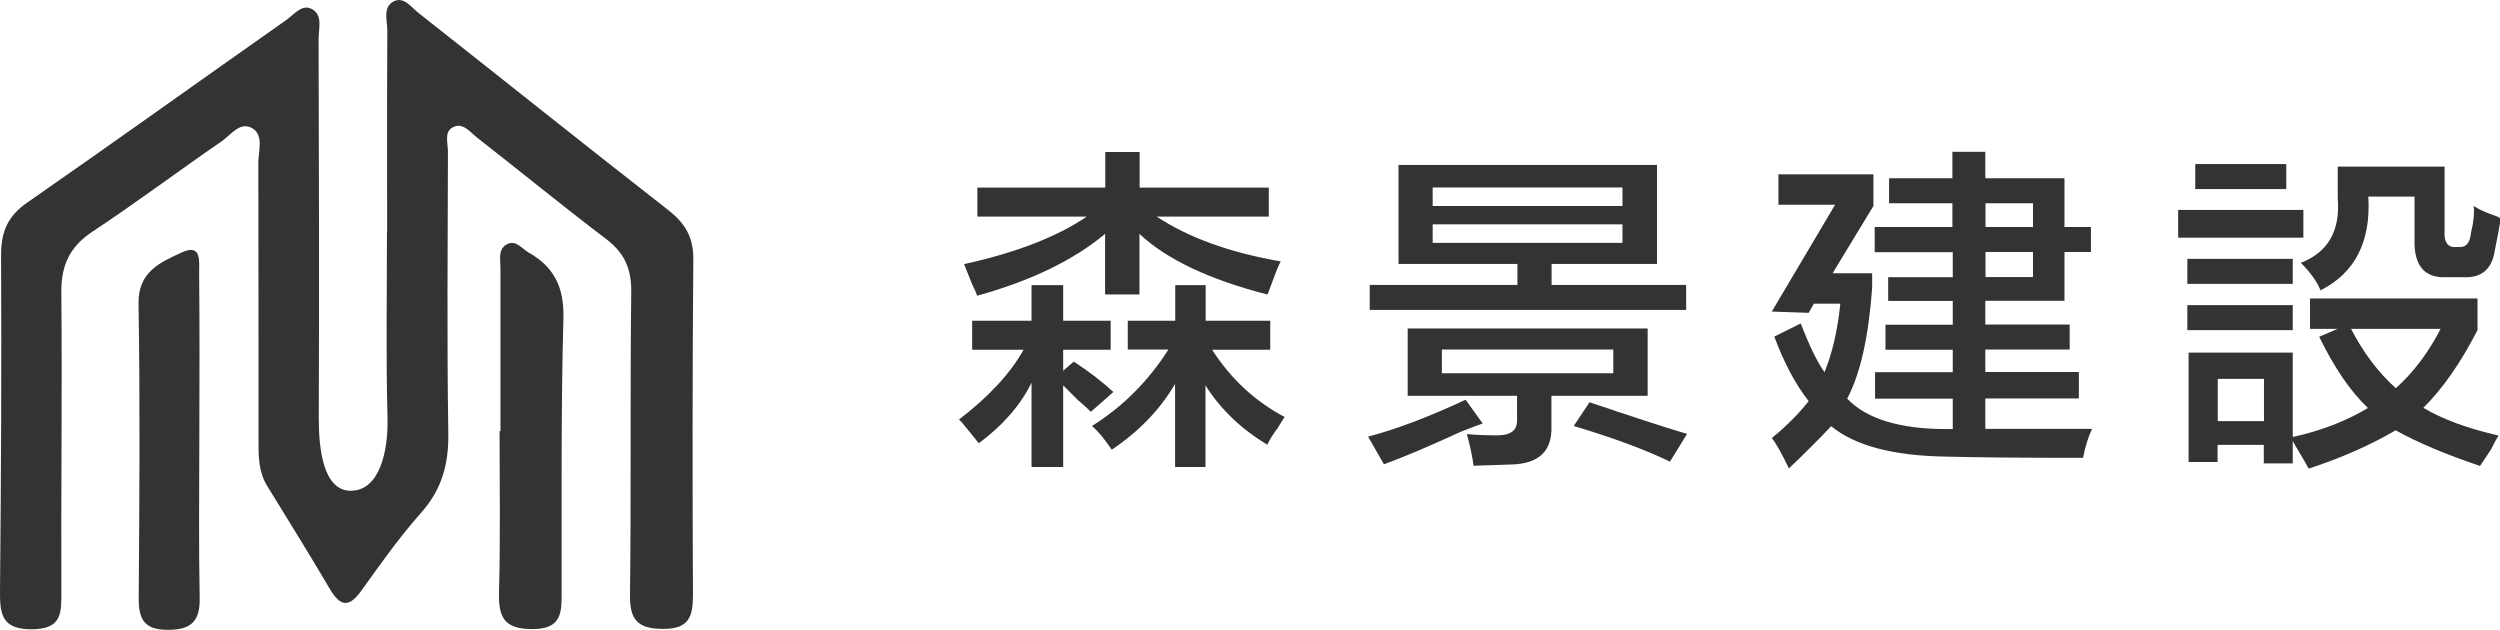
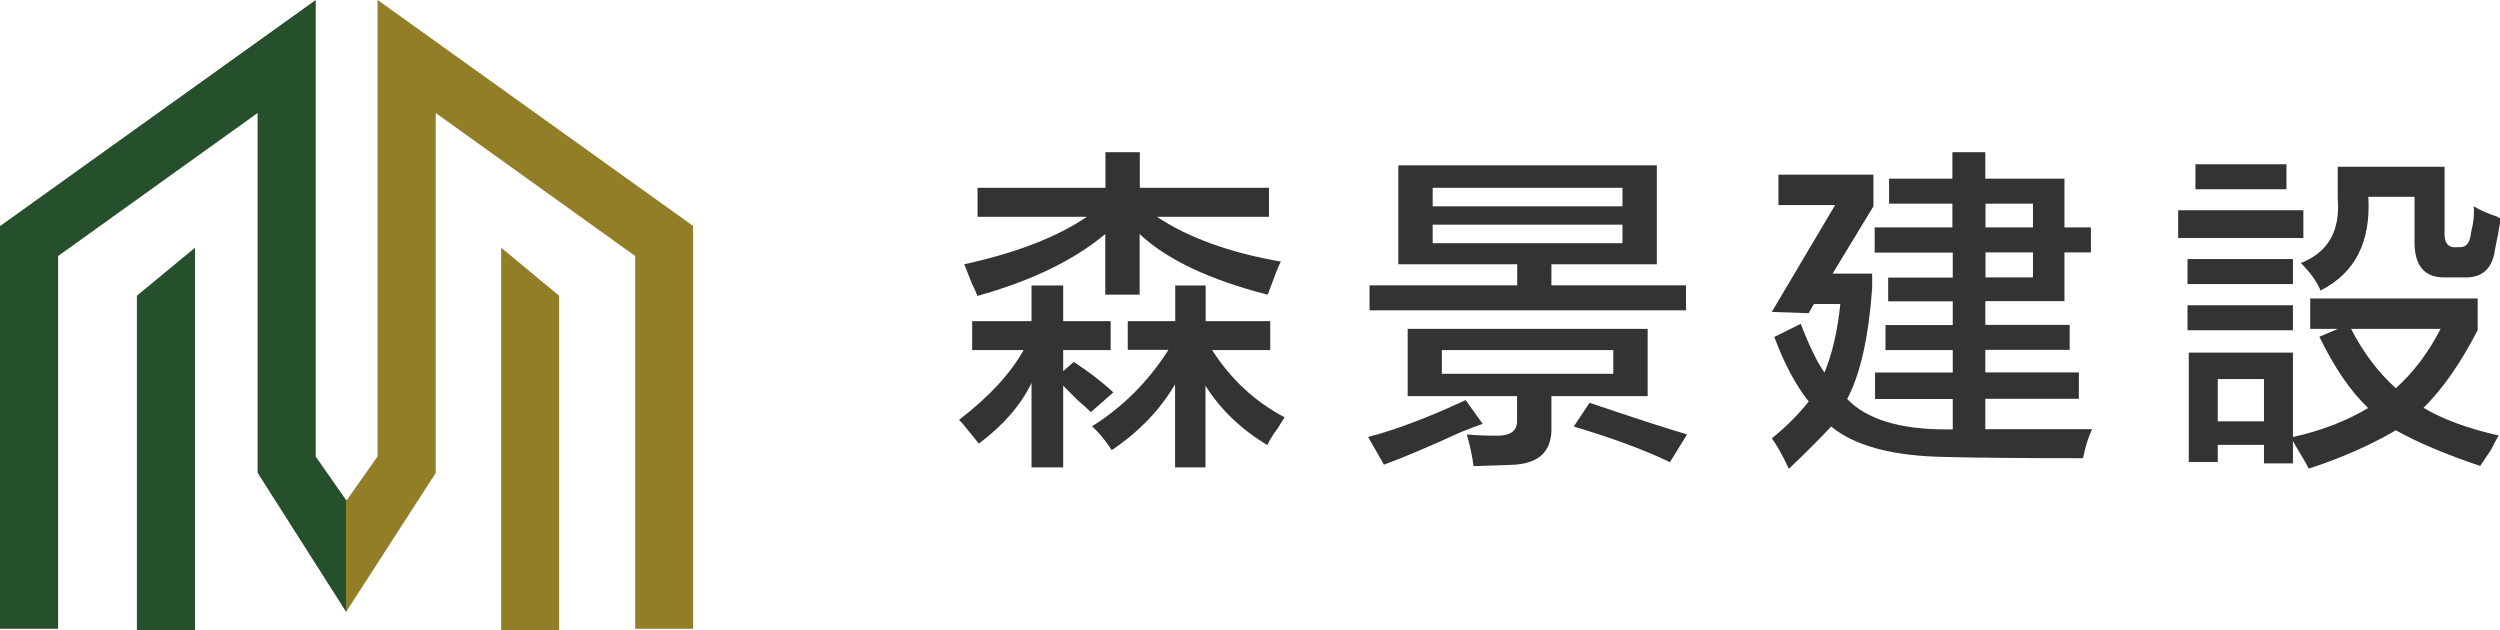
- <svg xmlns="http://www.w3.org/2000/svg" id="_圖層_2" data-name="圖層 2" viewBox="0 0 138.97 35.01">
+ <svg xmlns="http://www.w3.org/2000/svg" id="_圖層_2" data-name="圖層_2" viewBox="0 0 138.97 35.02">
+   <defs>
+     <style>
+       .cls-1 {
+         fill: #231815;
+       }
+ 
+       .cls-2 {
+         mask: url(#mask-1);
+       }
+ 
+       .cls-3 {
+         mask: url(#mask);
+       }
+ 
+       .cls-4 {
+         filter: url(#luminosity-noclip-2);
+       }
+ 
+       .cls-5 {
+         fill: #333;
+       }
+ 
+       .cls-6 {
+         fill: #1a4a2c;
+       }
+ 
+       .cls-7 {
+         filter: url(#luminosity-noclip);
+       }
+ 
+       .cls-8 {
+         fill: #937e28;
+       }
+     </style>
+     <filter id="luminosity-noclip" x="0" y="-.85" width="40.71" height="37.64" color-interpolation-filters="sRGB" filterUnits="userSpaceOnUse">
+       <feFlood flood-color="#fff" result="bg" />
+       <feBlend in="SourceGraphic" in2="bg" />
+     </filter>
+     <mask id="mask" x="0" y="-.85" width="40.71" height="37.64" maskUnits="userSpaceOnUse">
+       <g class="cls-7">
+         <rect class="cls-1" x="19.29" y="-.85" width="21.43" height="37.64" />
+       </g>
+     </mask>
+     <filter id="luminosity-noclip-2" x="-2.2" y="-.85" width="40.74" height="37.64" color-interpolation-filters="sRGB" filterUnits="userSpaceOnUse">
+       <feFlood flood-color="#fff" result="bg" />
+       <feBlend in="SourceGraphic" in2="bg" />
+     </filter>
+     <mask id="mask-1" x="-2.2" y="-.85" width="40.74" height="37.64" maskUnits="userSpaceOnUse">
+       <g class="cls-4">
+         <rect class="cls-1" x="-2.2" y="-.85" width="21.43" height="37.64" />
+       </g>
+     </mask>
+   </defs>
  <g id="pic">
    <g>
      <g>
-         <path d="M21.52,12.86c0-3.72-.01-7.44,.01-11.16,0-.57-.28-1.33,.39-1.64,.56-.25,.96,.37,1.37,.68,4.62,3.64,9.22,7.32,13.86,10.94,.93,.73,1.4,1.5,1.39,2.72-.05,6.22-.05,12.45-.02,18.67,0,1.2-.21,1.89-1.65,1.89-1.43,0-1.87-.51-1.85-1.9,.07-5.61,0-11.23,.07-16.84,.01-1.28-.37-2.15-1.39-2.93-2.43-1.84-4.78-3.77-7.18-5.64-.4-.31-.81-.9-1.39-.55-.44,.27-.23,.87-.23,1.32-.01,5.21-.06,10.42,.02,15.63,.03,1.72-.34,3.13-1.5,4.44-1.21,1.36-2.27,2.86-3.33,4.34-.7,.98-1.18,.88-1.76-.1-1.13-1.92-2.31-3.82-3.48-5.72-.49-.8-.48-1.67-.48-2.55,0-5.14,0-10.28-.01-15.42,0-.65,.31-1.51-.32-1.9-.69-.43-1.21,.37-1.74,.73-2.4,1.65-4.73,3.4-7.15,5-1.27,.84-1.75,1.86-1.74,3.37,.05,5.55-.02,11.09,0,16.64,0,1.16,.06,2.08-1.61,2.1C.08,35-.01,34.13,0,32.82c.06-6.22,.09-12.45,.06-18.67,0-1.28,.38-2.14,1.44-2.88C6.34,7.91,11.12,4.48,15.93,1.1c.42-.3,.86-.89,1.4-.6,.63,.33,.38,1.09,.38,1.66,.02,7.04,.04,14.07,.01,21.11,0,1.69,.25,4.01,1.78,4.01,1.61,0,2.09-2.22,2.04-4.06-.09-3.45-.03-6.9-.03-10.35Z" fill="#333" />
-         <path d="M27.82,23.99c0-3.04,0-6.07,0-9.11,0-.45-.15-1.01,.34-1.29,.52-.29,.84,.23,1.23,.45,1.42,.81,1.97,1.93,1.93,3.64-.14,5.06-.09,10.12-.1,15.18,0,1.15,.04,2.11-1.62,2.11-1.61,0-1.9-.68-1.86-2.09,.08-2.97,.03-5.94,.03-8.91h.05Z" fill="#333" />
-         <path d="M11.08,24.3c0,2.97-.04,5.95,.02,8.92,.03,1.31-.47,1.8-1.78,1.79-1.26,0-1.61-.54-1.61-1.72,.04-5.47,.08-10.94-.01-16.41-.03-1.79,1.24-2.31,2.41-2.85,1.14-.53,.95,.58,.96,1.16,.03,3.04,.02,6.08,.01,9.12Z" fill="#333" />
+         <path class="cls-5" d="M54.04,19.46v-1.61h3.3v-1.98h1.76v1.98h2.64v1.61h-2.64v1.17l.59-.51c.83.54,1.56,1.1,2.2,1.69l-1.25,1.1c-.15-.15-.39-.37-.73-.66-.34-.34-.61-.61-.81-.81v4.54h-1.76v-4.69c-.59,1.22-1.56,2.35-2.93,3.37-.2-.25-.51-.64-.95-1.17-.05-.05-.1-.1-.15-.15,1.66-1.27,2.86-2.57,3.59-3.88h-2.86ZM54.34,12.05v-1.61h7.11v-1.98h1.91v1.98h7.18v1.61h-6.23c1.76,1.17,4.06,2,6.89,2.49-.15.29-.34.78-.59,1.47-.05.15-.1.27-.15.37-3.23-.83-5.6-1.95-7.11-3.37v3.37h-1.91v-3.37c-1.76,1.47-4.13,2.61-7.11,3.44-.05-.15-.15-.37-.29-.66-.2-.49-.34-.85-.44-1.1,2.88-.63,5.16-1.51,6.82-2.64h-6.08ZM62.69,19.46v-1.61h2.64v-1.98h1.69v1.98h3.59v1.61h-3.23c1.03,1.61,2.37,2.86,4.03,3.74-.1.15-.22.34-.37.59-.29.39-.49.71-.59.95-1.47-.88-2.61-1.98-3.44-3.3v4.54h-1.69v-4.62c-.83,1.42-2,2.64-3.52,3.66-.39-.59-.76-1.03-1.1-1.32,1.71-1.07,3.13-2.49,4.25-4.25h-2.27Z" />
+         <path class="cls-5" d="M76.93,25.83l-.88-1.54c1.51-.39,3.32-1.07,5.42-2.05l.95,1.32c-.29.1-.68.25-1.17.44-1.81.83-3.25,1.44-4.32,1.83ZM77.73,14.69v-5.5h14.37v5.5h-5.86v1.17h7.48v1.39h-17.59v-1.39h8.21v-1.17h-6.6ZM78.25,22.02v-3.74h13.34v3.74h-5.35v1.69c.05,1.37-.68,2.08-2.2,2.13l-2.13.07c-.05-.44-.17-1.03-.37-1.76.54.05,1.1.07,1.69.07.73,0,1.1-.27,1.1-.81v-1.39h-6.08ZM79.64,10.44v1.03h10.55v-1.03h-10.55ZM79.64,12.49v1.03h10.55v-1.03h-10.55ZM80.15,19.46v1.32h9.53v-1.32h-9.53ZM92.83,25.69c-1.42-.68-3.2-1.34-5.35-1.98l.88-1.32c2.3.78,4.11,1.37,5.42,1.76l-.95,1.54Z" />
+         <path class="cls-5" d="M104.21,14.03v-1.39h4.32v-1.32h-3.52v-1.39h3.52v-1.47h1.83v1.47h4.4v2.71h1.47v1.39h-1.47v2.71h-4.4v1.32h4.69v1.39h-4.69v1.25h5.2v1.47h-5.2v1.69h5.94c-.2.39-.37.93-.51,1.61-3.23,0-5.79-.02-7.7-.07-2.88-.05-4.98-.61-6.3-1.69-.64.68-1.42,1.47-2.35,2.35-.39-.83-.71-1.39-.95-1.69.78-.63,1.47-1.32,2.05-2.05-.73-.93-1.37-2.13-1.91-3.59l1.47-.73c.49,1.27.93,2.17,1.32,2.71.44-1.07.73-2.35.88-3.81h-1.47l-.29.51-2.05-.07,3.52-5.94h-3.15v-1.69h5.28v1.76l-2.27,3.74h2.2v.81c-.2,2.74-.66,4.79-1.39,6.16,1.07,1.12,2.91,1.69,5.5,1.69h.37v-1.69h-4.32v-1.47h4.32v-1.25h-3.74v-1.39h3.74v-1.32h-3.59v-1.32h3.59v-1.39h-4.32ZM113.01,11.32h-2.64v1.32h2.64v-1.32ZM110.37,14.03v1.39h2.64v-1.39h-2.64Z" />
+         <path class="cls-5" d="M121.08,13.23v-1.54h6.96v1.54h-6.96ZM121.6,15.79v-1.39h5.86v1.39h-5.86ZM121.6,18.36v-1.39h5.86v1.39h-5.86ZM128.34,26.05c-.1-.2-.29-.54-.59-1.03-.15-.25-.25-.42-.29-.51v1.25h-1.61v-1.03h-2.57v.95h-1.61v-6.08h5.79v4.69c1.56-.34,2.96-.88,4.18-1.61-.98-.93-1.88-2.25-2.71-3.96l1.03-.44h-1.54v-1.69h9.31v1.76c-.93,1.81-1.93,3.25-3.01,4.32,1.07.64,2.47,1.15,4.18,1.54-.1.15-.24.41-.44.81-.29.44-.49.73-.59.88-1.91-.64-3.47-1.3-4.69-1.98-1.42.83-3.03,1.54-4.84,2.13ZM122.04,10.52v-1.39h5.06v1.39h-5.06ZM123.28,21.07v2.35h2.57v-2.35h-2.57ZM129,16.16c-.2-.49-.56-1-1.1-1.54,1.51-.59,2.2-1.78,2.05-3.59v-1.76h5.94v3.52c-.05.68.17,1,.66.95h.22c.34,0,.54-.27.59-.81.15-.59.19-1.07.15-1.47.29.2.73.39,1.32.59.05.05.1.07.15.07v.22c-.05.34-.15.86-.29,1.54-.15,1.08-.73,1.59-1.76,1.54h-.95c-1.22.05-1.81-.66-1.76-2.13v-2.35h-2.57c.15,2.49-.73,4.23-2.64,5.2ZM135.67,18.28h-4.98c.68,1.32,1.51,2.42,2.49,3.3.98-.88,1.81-1.98,2.49-3.3Z" />
      </g>
      <g>
-         <path d="M54.04,19.44v-1.61h3.3v-1.98h1.76v1.98h2.64v1.61h-2.64v1.17l.59-.51c.83,.54,1.56,1.1,2.2,1.69l-1.25,1.1c-.15-.15-.39-.37-.73-.66-.34-.34-.61-.61-.81-.81v4.54h-1.76v-4.69c-.59,1.22-1.56,2.35-2.93,3.37-.2-.25-.51-.64-.95-1.17-.05-.05-.1-.1-.15-.15,1.66-1.27,2.86-2.57,3.59-3.88h-2.86Zm.29-7.4v-1.61h7.11v-1.98h1.91v1.98h7.18v1.61h-6.23c1.76,1.17,4.06,2,6.89,2.49-.15,.29-.34,.78-.59,1.47-.05,.15-.1,.27-.15,.37-3.23-.83-5.6-1.95-7.11-3.37v3.37h-1.91v-3.37c-1.76,1.47-4.13,2.61-7.11,3.44-.05-.15-.15-.37-.29-.66-.2-.49-.34-.85-.44-1.1,2.88-.63,5.16-1.51,6.82-2.64h-6.08Zm8.36,7.4v-1.61h2.64v-1.98h1.69v1.98h3.59v1.61h-3.23c1.03,1.61,2.37,2.86,4.03,3.74-.1,.15-.22,.34-.37,.59-.29,.39-.49,.71-.59,.95-1.47-.88-2.61-1.98-3.44-3.3v4.54h-1.69v-4.62c-.83,1.42-2,2.64-3.52,3.66-.39-.59-.76-1.03-1.1-1.32,1.71-1.07,3.13-2.49,4.25-4.25h-2.27Z" fill="#333" />
-         <path d="M76.93,25.81l-.88-1.54c1.51-.39,3.32-1.07,5.42-2.05l.95,1.32c-.29,.1-.68,.25-1.17,.44-1.81,.83-3.25,1.44-4.32,1.83Zm.81-11.14v-5.5h14.37v5.5h-5.86v1.17h7.48v1.39h-17.59v-1.39h8.21v-1.17h-6.6Zm.51,7.33v-3.74h13.34v3.74h-5.35v1.69c.05,1.37-.68,2.08-2.2,2.13l-2.13,.07c-.05-.44-.17-1.03-.37-1.76,.54,.05,1.1,.07,1.69,.07,.73,0,1.1-.27,1.1-.81v-1.39h-6.08Zm1.39-11.58v1.03h10.55v-1.03h-10.55Zm0,2.05v1.03h10.55v-1.03h-10.55Zm.51,6.96v1.32h9.53v-1.32h-9.53Zm12.68,6.23c-1.42-.68-3.2-1.34-5.35-1.98l.88-1.32c2.3,.78,4.11,1.37,5.42,1.76l-.95,1.54Z" fill="#333" />
-         <path d="M104.21,14.01v-1.39h4.32v-1.32h-3.52v-1.39h3.52v-1.47h1.83v1.47h4.4v2.71h1.47v1.39h-1.47v2.71h-4.4v1.32h4.69v1.39h-4.69v1.25h5.2v1.47h-5.2v1.69h5.94c-.2,.39-.37,.93-.51,1.61-3.23,0-5.79-.02-7.7-.07-2.88-.05-4.98-.61-6.3-1.69-.64,.68-1.42,1.47-2.35,2.35-.39-.83-.71-1.39-.95-1.69,.78-.63,1.47-1.32,2.05-2.05-.73-.93-1.37-2.13-1.91-3.59l1.47-.73c.49,1.27,.93,2.17,1.32,2.71,.44-1.07,.73-2.35,.88-3.81h-1.47l-.29,.51-2.05-.07,3.52-5.94h-3.15v-1.69h5.28v1.76l-2.27,3.74h2.2v.81c-.2,2.74-.66,4.79-1.39,6.16,1.07,1.12,2.91,1.69,5.5,1.69h.37v-1.69h-4.32v-1.47h4.32v-1.25h-3.74v-1.39h3.74v-1.32h-3.59v-1.32h3.59v-1.39h-4.32Zm8.8-2.71h-2.64v1.32h2.64v-1.32Zm-2.64,2.71v1.39h2.64v-1.39h-2.64Z" fill="#333" />
-         <path d="M121.08,13.21v-1.54h6.96v1.54h-6.96Zm.51,2.57v-1.39h5.86v1.39h-5.86Zm0,2.57v-1.39h5.86v1.39h-5.86Zm6.74,7.7c-.1-.2-.29-.54-.59-1.03-.15-.25-.25-.42-.29-.51v1.25h-1.61v-1.03h-2.57v.95h-1.61v-6.08h5.79v4.69c1.56-.34,2.96-.88,4.18-1.61-.98-.93-1.88-2.25-2.71-3.96l1.03-.44h-1.54v-1.69h9.31v1.76c-.93,1.81-1.93,3.25-3.01,4.32,1.07,.64,2.47,1.15,4.18,1.54-.1,.15-.24,.41-.44,.81-.29,.44-.49,.73-.59,.88-1.91-.64-3.47-1.3-4.69-1.98-1.42,.83-3.03,1.54-4.84,2.13Zm-6.3-15.54v-1.39h5.06v1.39h-5.06Zm1.25,10.55v2.35h2.57v-2.35h-2.57Zm5.72-4.91c-.2-.49-.56-1-1.1-1.54,1.51-.59,2.2-1.78,2.05-3.59v-1.76h5.94v3.52c-.05,.68,.17,1,.66,.95h.22c.34,0,.54-.27,.59-.81,.15-.59,.19-1.07,.15-1.47,.29,.2,.73,.39,1.32,.59,.05,.05,.1,.07,.15,.07v.22c-.05,.34-.15,.86-.29,1.54-.15,1.08-.73,1.59-1.76,1.54h-.95c-1.22,.05-1.81-.66-1.76-2.13v-2.35h-2.57c.15,2.49-.73,4.23-2.64,5.2Zm6.67,2.13h-4.98c.68,1.32,1.51,2.42,2.49,3.3,.98-.88,1.81-1.98,2.49-3.3Z" fill="#333" />
+         <g class="cls-3">
+           <g>
+             <polygon class="cls-6" points="38.54 34.95 35.31 34.95 35.31 14.23 24.22 6.28 24.22 26.29 19.24 34.01 14.32 26.28 14.32 6.28 3.23 14.23 3.23 34.95 0 34.95 0 12.57 17.55 0 17.55 25.38 19.26 27.83 20.99 25.37 20.99 0 38.54 12.57 38.54 34.95" />
+             <polygon class="cls-6" points="10.84 35.02 7.61 35.02 7.61 16.44 10.84 13.77 10.84 35.02" />
+             <polygon class="cls-6" points="27.86 35.02 31.08 35.02 31.08 16.44 27.86 13.77 27.86 35.02" />
+           </g>
+         </g>
+         <g class="cls-2">
+           <g>
+             <polygon class="cls-8" points="38.54 34.95 35.31 34.95 35.31 14.23 24.22 6.28 24.22 26.29 19.24 34.01 14.32 26.28 14.32 6.28 3.23 14.23 3.23 34.95 0 34.95 0 12.57 17.55 0 17.55 25.38 19.26 27.83 20.99 25.37 20.99 0 38.54 12.57 38.54 34.95" />
+             <polygon class="cls-8" points="10.84 35.02 7.61 35.02 7.61 16.44 10.84 13.77 10.84 35.02" />
+             <polygon class="cls-8" points="27.86 35.02 31.08 35.02 31.08 16.44 27.86 13.77 27.86 35.02" />
+           </g>
+         </g>
      </g>
    </g>
  </g>
</svg>
